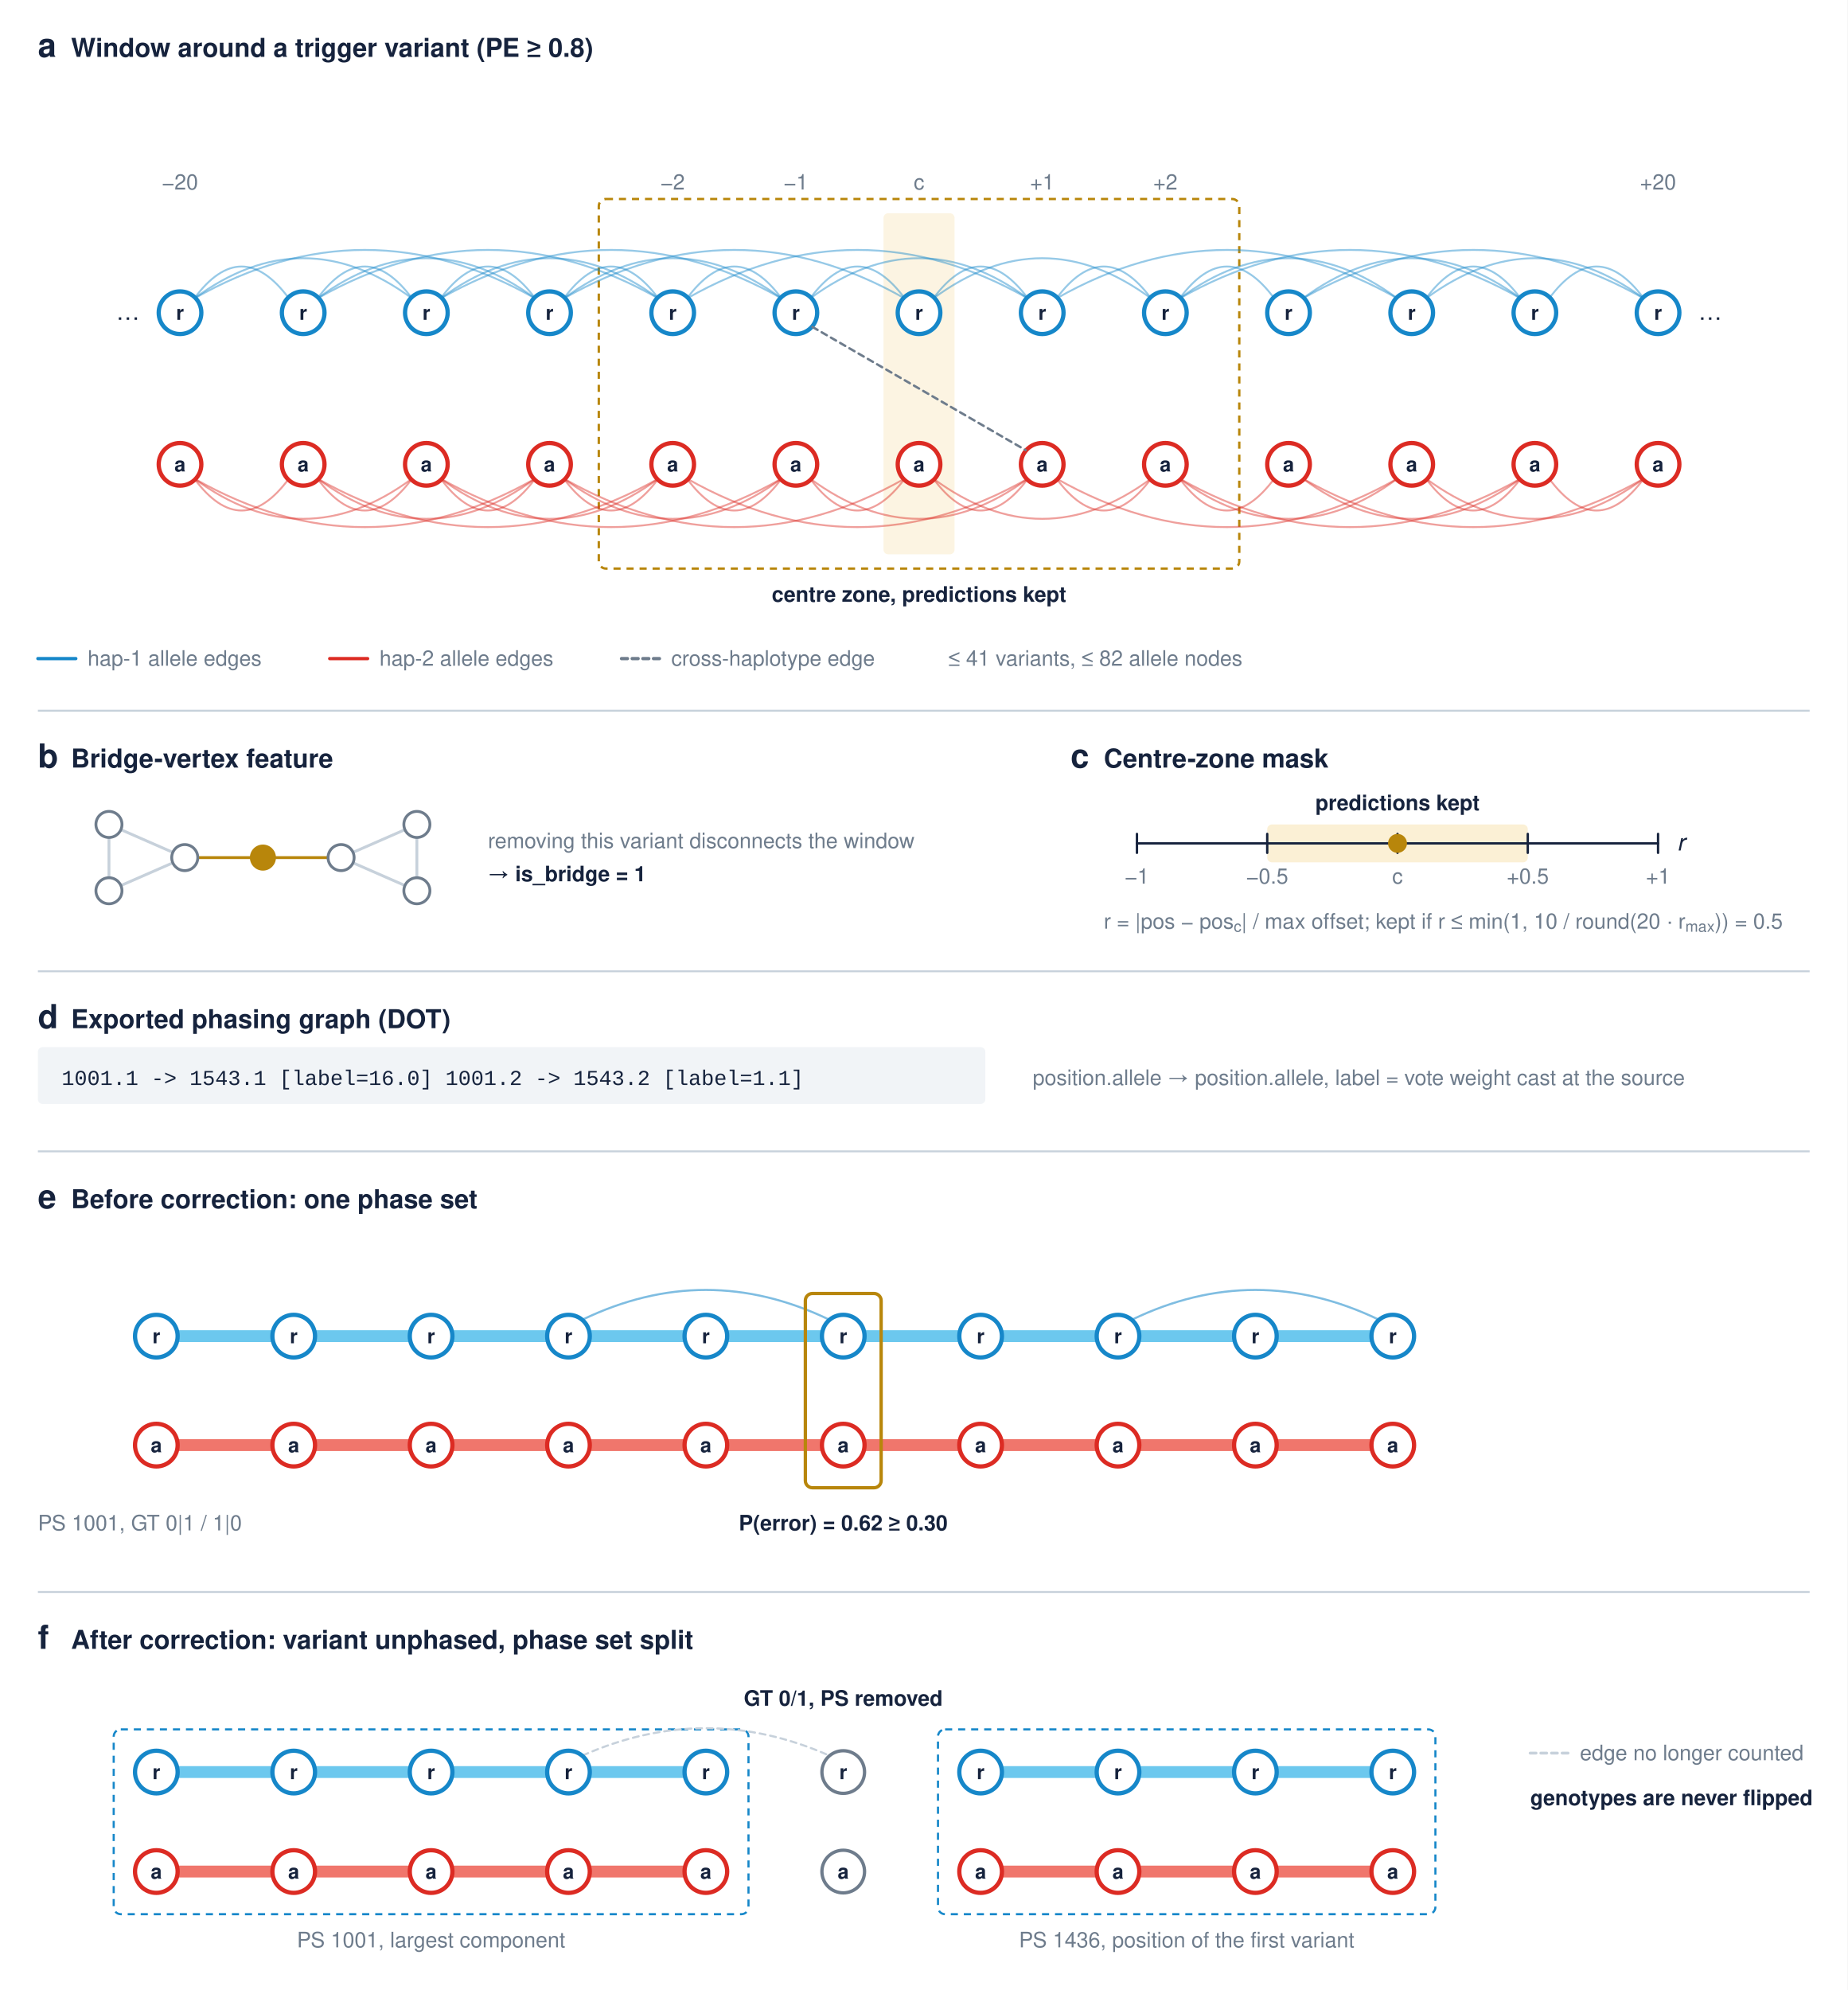
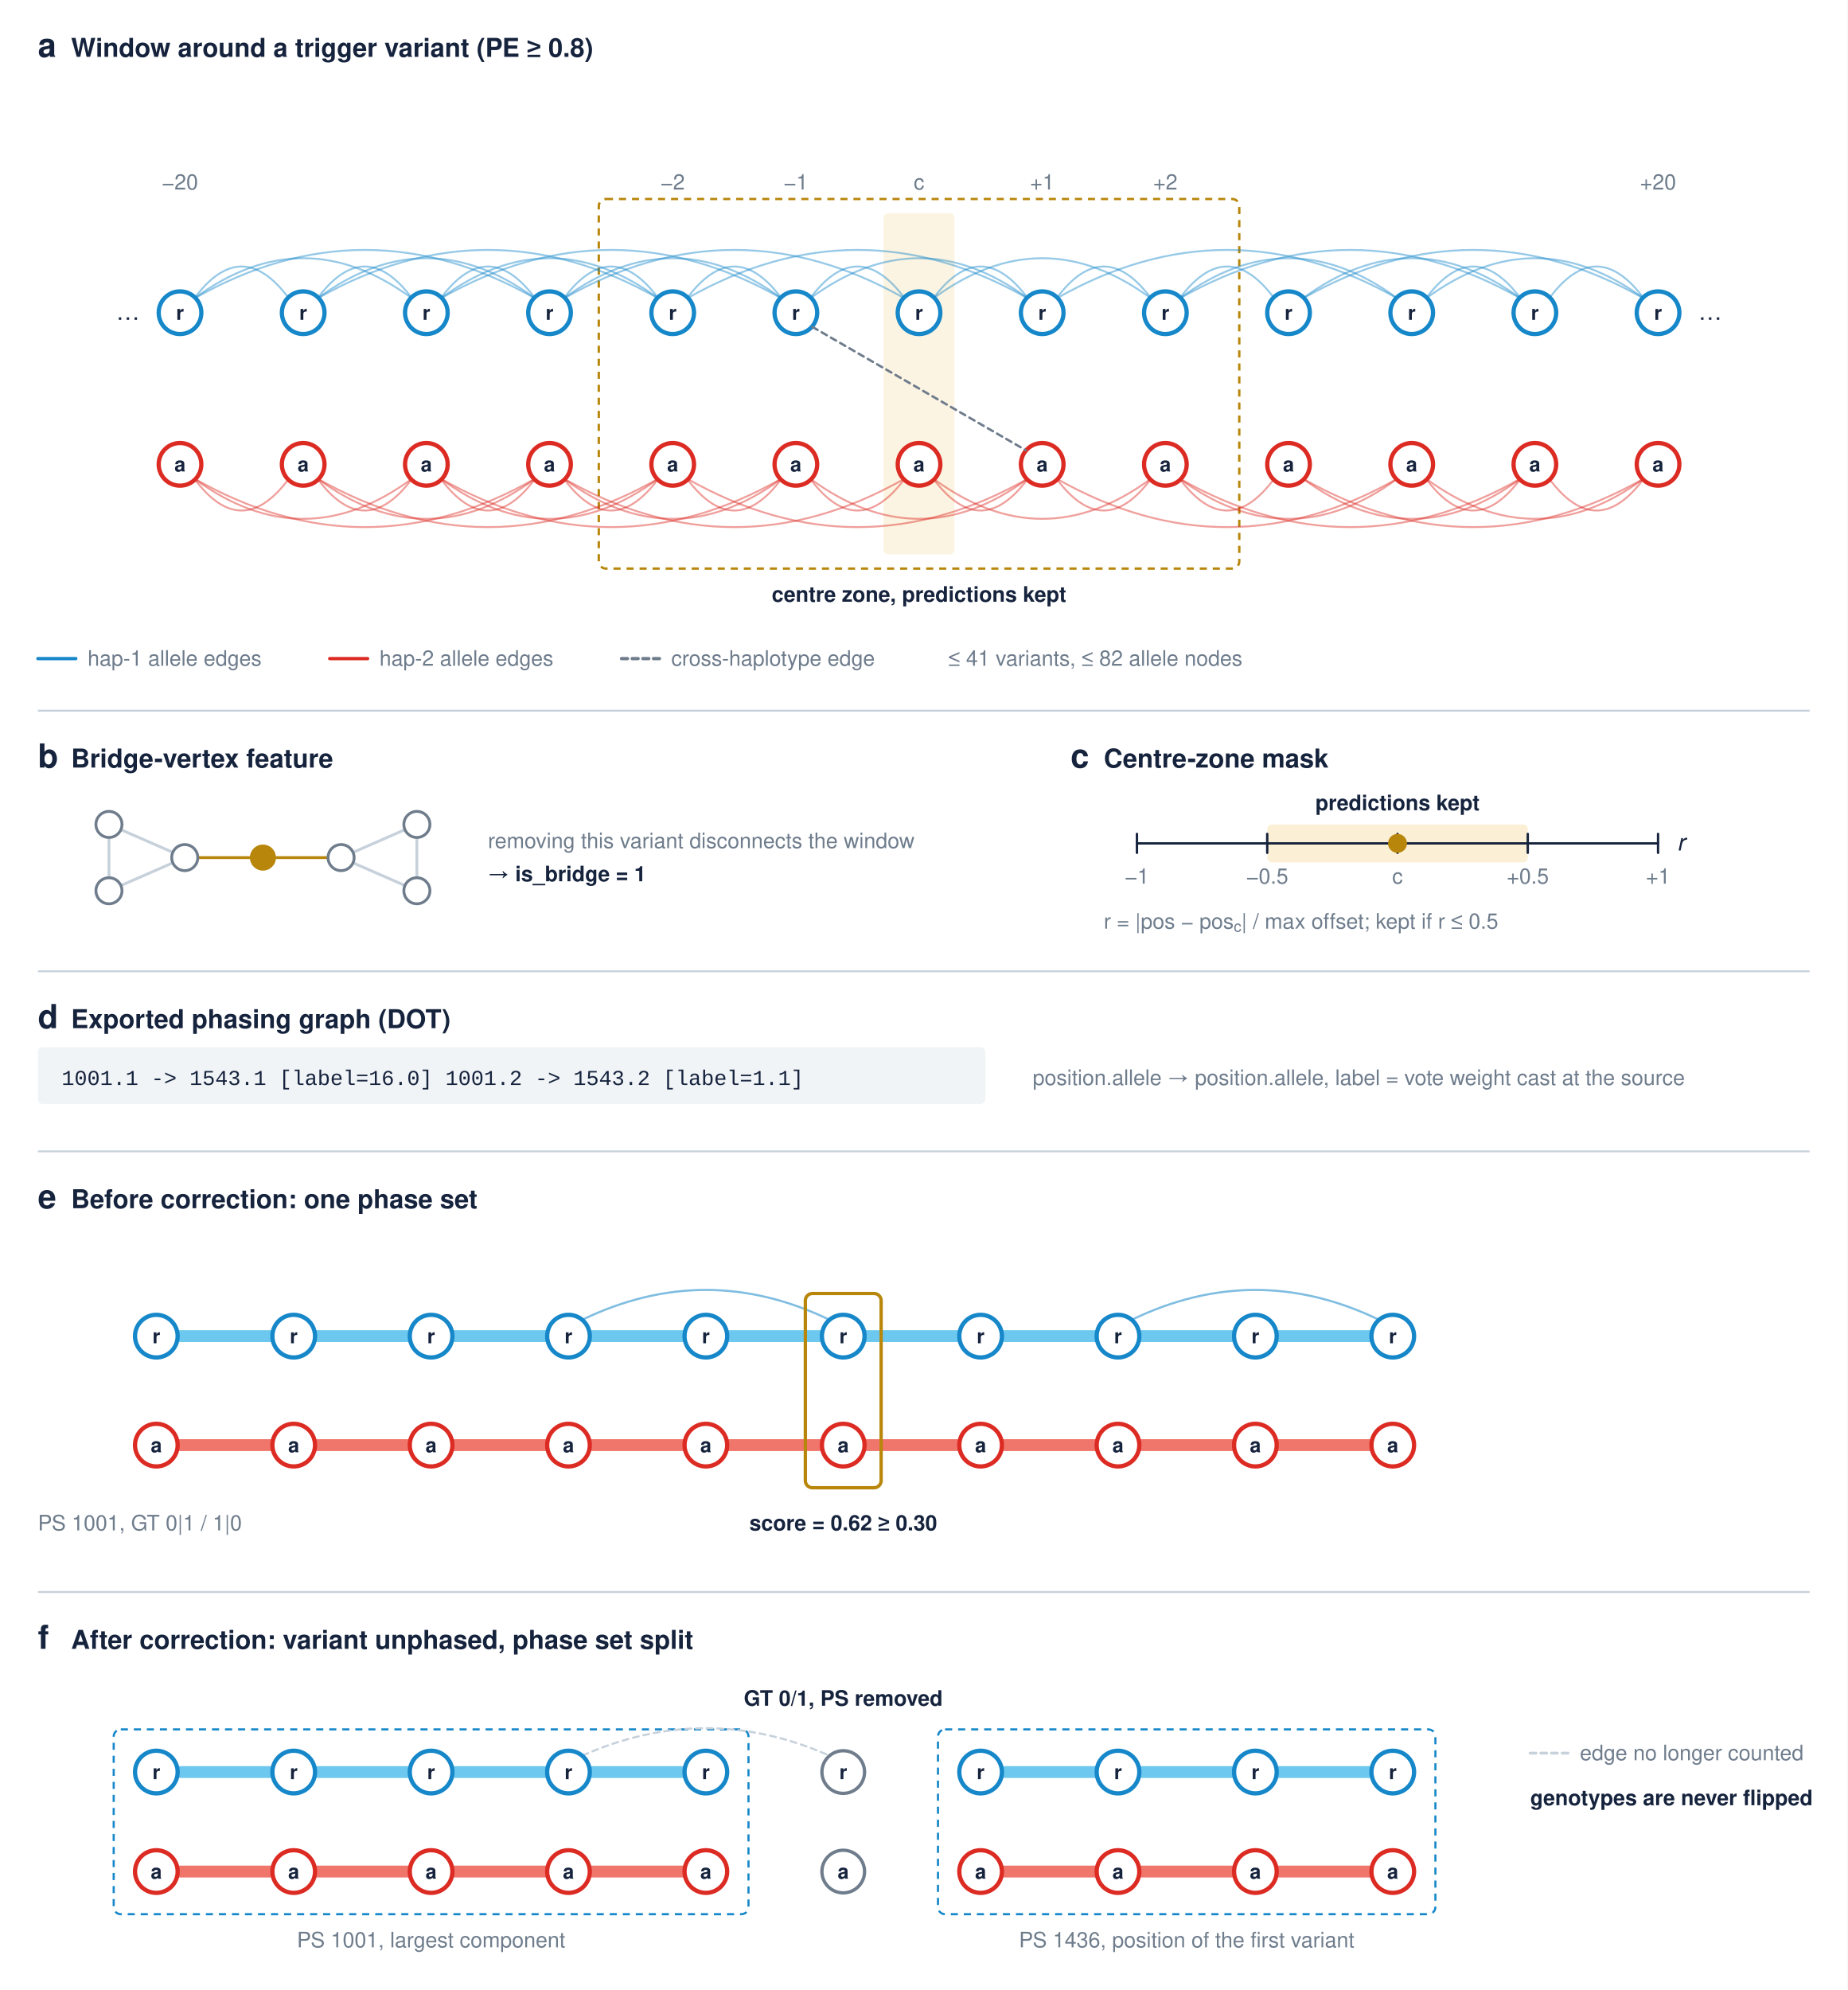
<svg xmlns="http://www.w3.org/2000/svg" width="780" height="840" viewBox="0 0 780 840">
  <style>
 text{font-family:"Helvetica Neue",Helvetica,Arial,"Liberation Sans",sans-serif;fill:#16233D}
 .pl{font-size:14px;font-weight:700}
 .h{font-size:11px;font-weight:600}
 .t{font-size:10px}
 .tb{font-size:10px;font-weight:600}
 .s{font-size:9px;fill:#6E7C8C}
 .sb{font-size:9px;font-weight:600}
 .n{font-size:8.5px;font-weight:700}
 .m{font-size:10px;font-style:italic}
 .mb{font-size:10px;font-style:italic;font-weight:600}
 .eq{font-size:10.5px}
 .code{font-family:"SF Mono",Menlo,Consolas,"Courier New",monospace;font-size:9px}
</style>
  <defs>
    <marker id="arr" viewBox="0 0 10 10" refX="9" refY="5" markerWidth="6" markerHeight="6" orient="auto-start-reverse">
      <path d="M0,0 L10,5 L0,10 z" fill="#6E7C8C" />
    </marker>
    <marker id="arrd" viewBox="0 0 10 10" refX="9" refY="5" markerWidth="6" markerHeight="6" orient="auto-start-reverse">
      <path d="M0,0 L10,5 L0,10 z" fill="#16233D" />
    </marker>
    <marker id="arra" viewBox="0 0 10 10" refX="9" refY="5" markerWidth="6" markerHeight="6" orient="auto-start-reverse">
      <path d="M0,0 L10,5 L0,10 z" fill="#B8860B" />
    </marker>
  </defs>
  <rect width="780" height="840" fill="#ffffff" />
  <text x="16.0" y="24.0" class="pl" text-anchor="start">a</text>
  <text x="30.0" y="24.0" class="h" text-anchor="start">Window around a trigger variant (PE ≥ 0.8)</text>
  <rect x="252.8" y="84.0" width="270.4" height="156.0" rx="3" fill="none" stroke="#B8860B" stroke-width="1" opacity="1" stroke-dasharray="3,2.5" />
  <rect x="373.0" y="90.0" width="30.0" height="144.0" rx="2" fill="#FBF0D5" stroke="none" stroke-width="0.8" opacity="0.7" />
  <path d="M82,126 Q102.0,99 122,126" stroke="#1687C9" stroke-width="0.8" fill="none" stroke-linecap="round" stroke-linejoin="round" opacity="0.45" />
  <path d="M82,202 Q102.0,229 122,202" stroke="#DC2B23" stroke-width="0.8" fill="none" stroke-linecap="round" stroke-linejoin="round" opacity="0.45" />
  <path d="M82,126 Q128.0,92 174,126" stroke="#1687C9" stroke-width="0.8" fill="none" stroke-linecap="round" stroke-linejoin="round" opacity="0.45" />
  <path d="M82,202 Q128.0,236 174,202" stroke="#DC2B23" stroke-width="0.8" fill="none" stroke-linecap="round" stroke-linejoin="round" opacity="0.45" />
  <path d="M82,126 Q154.0,85 226,126" stroke="#1687C9" stroke-width="0.8" fill="none" stroke-linecap="round" stroke-linejoin="round" opacity="0.45" />
  <path d="M82,202 Q154.0,243 226,202" stroke="#DC2B23" stroke-width="0.8" fill="none" stroke-linecap="round" stroke-linejoin="round" opacity="0.45" />
  <path d="M134,126 Q154.0,99 174,126" stroke="#1687C9" stroke-width="0.8" fill="none" stroke-linecap="round" stroke-linejoin="round" opacity="0.45" />
  <path d="M134,202 Q154.0,229 174,202" stroke="#DC2B23" stroke-width="0.8" fill="none" stroke-linecap="round" stroke-linejoin="round" opacity="0.45" />
  <path d="M134,126 Q180.0,92 226,126" stroke="#1687C9" stroke-width="0.8" fill="none" stroke-linecap="round" stroke-linejoin="round" opacity="0.45" />
  <path d="M134,202 Q180.0,236 226,202" stroke="#DC2B23" stroke-width="0.8" fill="none" stroke-linecap="round" stroke-linejoin="round" opacity="0.45" />
  <path d="M134,126 Q206.0,85 278,126" stroke="#1687C9" stroke-width="0.8" fill="none" stroke-linecap="round" stroke-linejoin="round" opacity="0.45" />
  <path d="M134,202 Q206.0,243 278,202" stroke="#DC2B23" stroke-width="0.8" fill="none" stroke-linecap="round" stroke-linejoin="round" opacity="0.45" />
  <path d="M186,126 Q206.0,99 226,126" stroke="#1687C9" stroke-width="0.8" fill="none" stroke-linecap="round" stroke-linejoin="round" opacity="0.45" />
  <path d="M186,202 Q206.0,229 226,202" stroke="#DC2B23" stroke-width="0.8" fill="none" stroke-linecap="round" stroke-linejoin="round" opacity="0.45" />
  <path d="M186,126 Q232.0,92 278,126" stroke="#1687C9" stroke-width="0.8" fill="none" stroke-linecap="round" stroke-linejoin="round" opacity="0.45" />
  <path d="M186,202 Q232.0,236 278,202" stroke="#DC2B23" stroke-width="0.8" fill="none" stroke-linecap="round" stroke-linejoin="round" opacity="0.45" />
  <path d="M186,126 Q258.0,85 330,126" stroke="#1687C9" stroke-width="0.8" fill="none" stroke-linecap="round" stroke-linejoin="round" opacity="0.45" />
  <path d="M186,202 Q258.0,243 330,202" stroke="#DC2B23" stroke-width="0.8" fill="none" stroke-linecap="round" stroke-linejoin="round" opacity="0.45" />
  <path d="M238,126 Q258.0,99 278,126" stroke="#1687C9" stroke-width="0.8" fill="none" stroke-linecap="round" stroke-linejoin="round" opacity="0.45" />
  <path d="M238,202 Q258.0,229 278,202" stroke="#DC2B23" stroke-width="0.8" fill="none" stroke-linecap="round" stroke-linejoin="round" opacity="0.45" />
  <path d="M238,126 Q284.0,92 330,126" stroke="#1687C9" stroke-width="0.8" fill="none" stroke-linecap="round" stroke-linejoin="round" opacity="0.45" />
  <path d="M238,202 Q284.0,236 330,202" stroke="#DC2B23" stroke-width="0.8" fill="none" stroke-linecap="round" stroke-linejoin="round" opacity="0.45" />
  <path d="M238,126 Q310.0,85 382,126" stroke="#1687C9" stroke-width="0.8" fill="none" stroke-linecap="round" stroke-linejoin="round" opacity="0.45" />
  <path d="M238,202 Q310.0,243 382,202" stroke="#DC2B23" stroke-width="0.8" fill="none" stroke-linecap="round" stroke-linejoin="round" opacity="0.45" />
  <path d="M290,126 Q310.0,99 330,126" stroke="#1687C9" stroke-width="0.8" fill="none" stroke-linecap="round" stroke-linejoin="round" opacity="0.45" />
  <path d="M290,202 Q310.0,229 330,202" stroke="#DC2B23" stroke-width="0.8" fill="none" stroke-linecap="round" stroke-linejoin="round" opacity="0.45" />
  <path d="M290,126 Q362.0,85 434,126" stroke="#1687C9" stroke-width="0.8" fill="none" stroke-linecap="round" stroke-linejoin="round" opacity="0.45" />
  <path d="M290,202 Q362.0,243 434,202" stroke="#DC2B23" stroke-width="0.8" fill="none" stroke-linecap="round" stroke-linejoin="round" opacity="0.45" />
  <path d="M342,126 Q362.0,99 382,126" stroke="#1687C9" stroke-width="0.8" fill="none" stroke-linecap="round" stroke-linejoin="round" opacity="0.45" />
  <path d="M342,202 Q362.0,229 382,202" stroke="#DC2B23" stroke-width="0.8" fill="none" stroke-linecap="round" stroke-linejoin="round" opacity="0.45" />
  <path d="M342,126 Q388.0,92 434,126" stroke="#1687C9" stroke-width="0.8" fill="none" stroke-linecap="round" stroke-linejoin="round" opacity="0.45" />
  <path d="M342,202 Q388.0,236 434,202" stroke="#DC2B23" stroke-width="0.8" fill="none" stroke-linecap="round" stroke-linejoin="round" opacity="0.45" />
  <path d="M394,126 Q414.0,99 434,126" stroke="#1687C9" stroke-width="0.8" fill="none" stroke-linecap="round" stroke-linejoin="round" opacity="0.45" />
  <path d="M394,202 Q414.0,229 434,202" stroke="#DC2B23" stroke-width="0.8" fill="none" stroke-linecap="round" stroke-linejoin="round" opacity="0.45" />
  <path d="M394,126 Q440.0,92 486,126" stroke="#1687C9" stroke-width="0.8" fill="none" stroke-linecap="round" stroke-linejoin="round" opacity="0.45" />
  <path d="M394,202 Q440.0,236 486,202" stroke="#DC2B23" stroke-width="0.8" fill="none" stroke-linecap="round" stroke-linejoin="round" opacity="0.45" />
  <path d="M446,126 Q466.0,99 486,126" stroke="#1687C9" stroke-width="0.8" fill="none" stroke-linecap="round" stroke-linejoin="round" opacity="0.45" />
  <path d="M446,202 Q466.0,229 486,202" stroke="#DC2B23" stroke-width="0.8" fill="none" stroke-linecap="round" stroke-linejoin="round" opacity="0.45" />
  <path d="M446,126 Q518.0,85 590,126" stroke="#1687C9" stroke-width="0.8" fill="none" stroke-linecap="round" stroke-linejoin="round" opacity="0.45" />
  <path d="M446,202 Q518.0,243 590,202" stroke="#DC2B23" stroke-width="0.8" fill="none" stroke-linecap="round" stroke-linejoin="round" opacity="0.45" />
  <path d="M498,126 Q518.0,99 538,126" stroke="#1687C9" stroke-width="0.8" fill="none" stroke-linecap="round" stroke-linejoin="round" opacity="0.45" />
  <path d="M498,202 Q518.0,229 538,202" stroke="#DC2B23" stroke-width="0.8" fill="none" stroke-linecap="round" stroke-linejoin="round" opacity="0.45" />
  <path d="M498,126 Q544.0,92 590,126" stroke="#1687C9" stroke-width="0.8" fill="none" stroke-linecap="round" stroke-linejoin="round" opacity="0.45" />
  <path d="M498,202 Q544.0,236 590,202" stroke="#DC2B23" stroke-width="0.8" fill="none" stroke-linecap="round" stroke-linejoin="round" opacity="0.45" />
  <path d="M498,126 Q570.0,85 642,126" stroke="#1687C9" stroke-width="0.8" fill="none" stroke-linecap="round" stroke-linejoin="round" opacity="0.45" />
  <path d="M498,202 Q570.0,243 642,202" stroke="#DC2B23" stroke-width="0.8" fill="none" stroke-linecap="round" stroke-linejoin="round" opacity="0.45" />
  <path d="M550,126 Q596.0,92 642,126" stroke="#1687C9" stroke-width="0.8" fill="none" stroke-linecap="round" stroke-linejoin="round" opacity="0.45" />
  <path d="M550,202 Q596.0,236 642,202" stroke="#DC2B23" stroke-width="0.8" fill="none" stroke-linecap="round" stroke-linejoin="round" opacity="0.45" />
  <path d="M550,126 Q622.0,85 694,126" stroke="#1687C9" stroke-width="0.8" fill="none" stroke-linecap="round" stroke-linejoin="round" opacity="0.45" />
  <path d="M550,202 Q622.0,243 694,202" stroke="#DC2B23" stroke-width="0.8" fill="none" stroke-linecap="round" stroke-linejoin="round" opacity="0.45" />
  <path d="M602,126 Q622.0,99 642,126" stroke="#1687C9" stroke-width="0.8" fill="none" stroke-linecap="round" stroke-linejoin="round" opacity="0.45" />
  <path d="M602,202 Q622.0,229 642,202" stroke="#DC2B23" stroke-width="0.8" fill="none" stroke-linecap="round" stroke-linejoin="round" opacity="0.45" />
  <path d="M602,126 Q648.0,92 694,126" stroke="#1687C9" stroke-width="0.8" fill="none" stroke-linecap="round" stroke-linejoin="round" opacity="0.45" />
  <path d="M602,202 Q648.0,236 694,202" stroke="#DC2B23" stroke-width="0.8" fill="none" stroke-linecap="round" stroke-linejoin="round" opacity="0.45" />
  <path d="M654,126 Q674.0,99 694,126" stroke="#1687C9" stroke-width="0.8" fill="none" stroke-linecap="round" stroke-linejoin="round" opacity="0.45" />
  <path d="M654,202 Q674.0,229 694,202" stroke="#DC2B23" stroke-width="0.8" fill="none" stroke-linecap="round" stroke-linejoin="round" opacity="0.45" />
  <circle cx="76.0" cy="132.0" r="9" fill="#fff" stroke="#1687C9" stroke-width="1.8" />
  <text x="76.0" y="135.0" class="n" text-anchor="middle" fill="#1687C9">r</text>
  <circle cx="76.0" cy="196.0" r="9" fill="#fff" stroke="#DC2B23" stroke-width="1.8" />
  <text x="76.0" y="199.0" class="n" text-anchor="middle" fill="#DC2B23">a</text>
  <text x="76.0" y="80.0" class="s" text-anchor="middle" fill="#6E7C8C">−20</text>
  <circle cx="128.0" cy="132.0" r="9" fill="#fff" stroke="#1687C9" stroke-width="1.8" />
  <text x="128.0" y="135.0" class="n" text-anchor="middle" fill="#1687C9">r</text>
  <circle cx="128.0" cy="196.0" r="9" fill="#fff" stroke="#DC2B23" stroke-width="1.8" />
  <text x="128.0" y="199.0" class="n" text-anchor="middle" fill="#DC2B23">a</text>
  <circle cx="180.0" cy="132.0" r="9" fill="#fff" stroke="#1687C9" stroke-width="1.8" />
  <text x="180.0" y="135.0" class="n" text-anchor="middle" fill="#1687C9">r</text>
  <circle cx="180.0" cy="196.0" r="9" fill="#fff" stroke="#DC2B23" stroke-width="1.8" />
  <text x="180.0" y="199.0" class="n" text-anchor="middle" fill="#DC2B23">a</text>
  <circle cx="232.0" cy="132.0" r="9" fill="#fff" stroke="#1687C9" stroke-width="1.8" />
  <text x="232.0" y="135.0" class="n" text-anchor="middle" fill="#1687C9">r</text>
  <circle cx="232.0" cy="196.0" r="9" fill="#fff" stroke="#DC2B23" stroke-width="1.8" />
  <text x="232.0" y="199.0" class="n" text-anchor="middle" fill="#DC2B23">a</text>
  <circle cx="284.0" cy="132.0" r="9" fill="#fff" stroke="#1687C9" stroke-width="1.8" />
  <text x="284.0" y="135.0" class="n" text-anchor="middle" fill="#1687C9">r</text>
  <circle cx="284.0" cy="196.0" r="9" fill="#fff" stroke="#DC2B23" stroke-width="1.8" />
  <text x="284.0" y="199.0" class="n" text-anchor="middle" fill="#DC2B23">a</text>
  <text x="284.0" y="80.0" class="s" text-anchor="middle" fill="#6E7C8C">−2</text>
  <circle cx="336.0" cy="132.0" r="9" fill="#fff" stroke="#1687C9" stroke-width="1.8" />
  <text x="336.0" y="135.0" class="n" text-anchor="middle" fill="#1687C9">r</text>
  <circle cx="336.0" cy="196.0" r="9" fill="#fff" stroke="#DC2B23" stroke-width="1.8" />
  <text x="336.0" y="199.0" class="n" text-anchor="middle" fill="#DC2B23">a</text>
  <text x="336.0" y="80.0" class="s" text-anchor="middle" fill="#6E7C8C">−1</text>
  <circle cx="388.0" cy="132.0" r="9" fill="#fff" stroke="#1687C9" stroke-width="1.8" />
  <text x="388.0" y="135.0" class="n" text-anchor="middle" fill="#1687C9">r</text>
  <circle cx="388.0" cy="196.0" r="9" fill="#fff" stroke="#DC2B23" stroke-width="1.8" />
  <text x="388.0" y="199.0" class="n" text-anchor="middle" fill="#DC2B23">a</text>
  <text x="388.0" y="80.0" class="s" text-anchor="middle" fill="#B8860B">c</text>
  <circle cx="440.0" cy="132.0" r="9" fill="#fff" stroke="#1687C9" stroke-width="1.8" />
  <text x="440.0" y="135.0" class="n" text-anchor="middle" fill="#1687C9">r</text>
  <circle cx="440.0" cy="196.0" r="9" fill="#fff" stroke="#DC2B23" stroke-width="1.8" />
  <text x="440.0" y="199.0" class="n" text-anchor="middle" fill="#DC2B23">a</text>
  <text x="440.0" y="80.0" class="s" text-anchor="middle" fill="#6E7C8C">+1</text>
  <circle cx="492.0" cy="132.0" r="9" fill="#fff" stroke="#1687C9" stroke-width="1.8" />
  <text x="492.0" y="135.0" class="n" text-anchor="middle" fill="#1687C9">r</text>
  <circle cx="492.0" cy="196.0" r="9" fill="#fff" stroke="#DC2B23" stroke-width="1.8" />
  <text x="492.0" y="199.0" class="n" text-anchor="middle" fill="#DC2B23">a</text>
  <text x="492.0" y="80.0" class="s" text-anchor="middle" fill="#6E7C8C">+2</text>
  <circle cx="544.0" cy="132.0" r="9" fill="#fff" stroke="#1687C9" stroke-width="1.8" />
  <text x="544.0" y="135.0" class="n" text-anchor="middle" fill="#1687C9">r</text>
  <circle cx="544.0" cy="196.0" r="9" fill="#fff" stroke="#DC2B23" stroke-width="1.8" />
  <text x="544.0" y="199.0" class="n" text-anchor="middle" fill="#DC2B23">a</text>
  <circle cx="596.0" cy="132.0" r="9" fill="#fff" stroke="#1687C9" stroke-width="1.8" />
  <text x="596.0" y="135.0" class="n" text-anchor="middle" fill="#1687C9">r</text>
  <circle cx="596.0" cy="196.0" r="9" fill="#fff" stroke="#DC2B23" stroke-width="1.8" />
  <text x="596.0" y="199.0" class="n" text-anchor="middle" fill="#DC2B23">a</text>
  <circle cx="648.0" cy="132.0" r="9" fill="#fff" stroke="#1687C9" stroke-width="1.8" />
  <text x="648.0" y="135.0" class="n" text-anchor="middle" fill="#1687C9">r</text>
  <circle cx="648.0" cy="196.0" r="9" fill="#fff" stroke="#DC2B23" stroke-width="1.8" />
  <text x="648.0" y="199.0" class="n" text-anchor="middle" fill="#DC2B23">a</text>
  <circle cx="700.0" cy="132.0" r="9" fill="#fff" stroke="#1687C9" stroke-width="1.8" />
  <text x="700.0" y="135.0" class="n" text-anchor="middle" fill="#1687C9">r</text>
  <circle cx="700.0" cy="196.0" r="9" fill="#fff" stroke="#DC2B23" stroke-width="1.8" />
  <text x="700.0" y="199.0" class="n" text-anchor="middle" fill="#DC2B23">a</text>
  <text x="700.0" y="80.0" class="s" text-anchor="middle" fill="#6E7C8C">+20</text>
  <line x1="343.0" y1="138.0" x2="433.0" y2="190.0" stroke="#6E7C8C" stroke-width="1" stroke-linecap="round" stroke-dasharray="2.5,2" />
  <text x="54.0" y="135.0" class="t" text-anchor="middle">…</text>
  <text x="722.0" y="135.0" class="t" text-anchor="middle">…</text>
  <text x="388.0" y="254.0" class="sb" text-anchor="middle" fill="#B8860B">centre zone, predictions kept</text>
  <line x1="16.0" y1="278.0" x2="32.0" y2="278.0" stroke="#1687C9" stroke-width="1.4" stroke-linecap="round" />
  <text x="37.0" y="281.0" class="s" text-anchor="start">hap-1 allele edges</text>
  <line x1="139.2" y1="278.0" x2="155.2" y2="278.0" stroke="#DC2B23" stroke-width="1.4" stroke-linecap="round" />
  <text x="160.2" y="281.0" class="s" text-anchor="start">hap-2 allele edges</text>
  <line x1="262.4" y1="278.0" x2="278.4" y2="278.0" stroke="#6E7C8C" stroke-width="1.4" stroke-linecap="round" stroke-dasharray="2.5,2" />
  <text x="283.4" y="281.0" class="s" text-anchor="start">cross-haplotype edge</text>
  <text x="400.4" y="281.0" class="s" text-anchor="start" fill="#16233D">≤ 41 variants, ≤ 82 allele nodes</text>
  <line x1="16.0" y1="300.0" x2="764.0" y2="300.0" stroke="#C7D1DB" stroke-width="0.8" stroke-linecap="butt" />
  <text x="16.0" y="324.0" class="pl" text-anchor="start">b</text>
  <text x="30.0" y="324.0" class="h" text-anchor="start">Bridge-vertex feature</text>
  <line x1="46.0" y1="348.0" x2="46.0" y2="376.0" stroke="#C7D1DB" stroke-width="1.2" stroke-linecap="round" />
  <line x1="46.0" y1="376.0" x2="78.0" y2="362.0" stroke="#C7D1DB" stroke-width="1.2" stroke-linecap="round" />
  <line x1="78.0" y1="362.0" x2="46.0" y2="348.0" stroke="#C7D1DB" stroke-width="1.2" stroke-linecap="round" />
  <line x1="176.0" y1="348.0" x2="176.0" y2="376.0" stroke="#C7D1DB" stroke-width="1.2" stroke-linecap="round" />
  <line x1="176.0" y1="376.0" x2="144.0" y2="362.0" stroke="#C7D1DB" stroke-width="1.2" stroke-linecap="round" />
  <line x1="144.0" y1="362.0" x2="176.0" y2="348.0" stroke="#C7D1DB" stroke-width="1.2" stroke-linecap="round" />
  <line x1="78.0" y1="362.0" x2="111.0" y2="362.0" stroke="#B8860B" stroke-width="1.2" stroke-linecap="round" />
  <line x1="111.0" y1="362.0" x2="144.0" y2="362.0" stroke="#B8860B" stroke-width="1.2" stroke-linecap="round" />
  <circle cx="46.0" cy="348.0" r="5.5" fill="#fff" stroke="#6E7C8C" stroke-width="1.2" />
  <circle cx="46.0" cy="376.0" r="5.5" fill="#fff" stroke="#6E7C8C" stroke-width="1.2" />
  <circle cx="78.0" cy="362.0" r="5.5" fill="#fff" stroke="#6E7C8C" stroke-width="1.2" />
  <circle cx="176.0" cy="348.0" r="5.5" fill="#fff" stroke="#6E7C8C" stroke-width="1.2" />
  <circle cx="176.0" cy="376.0" r="5.5" fill="#fff" stroke="#6E7C8C" stroke-width="1.2" />
  <circle cx="144.0" cy="362.0" r="5.5" fill="#fff" stroke="#6E7C8C" stroke-width="1.2" />
  <circle cx="111.0" cy="362.0" r="5.5" fill="#B8860B" stroke="#B8860B" stroke-width="0" />
  <text x="206.0" y="358.0" class="s" text-anchor="start">removing this variant disconnects the window</text>
  <text x="206.0" y="372.0" class="sb" text-anchor="start" fill="#B8860B">→ is_bridge = 1</text>
  <text x="452.0" y="324.0" class="pl" text-anchor="start">c</text>
  <text x="466.0" y="324.0" class="h" text-anchor="start">Centre-zone mask</text>
  <rect x="535.0" y="348.0" width="110.0" height="16.0" rx="2" fill="#FBF0D5" stroke="none" stroke-width="0.8" opacity="1" />
  <line x1="480.0" y1="356.0" x2="700.0" y2="356.0" stroke="#16233D" stroke-width="1" stroke-linecap="round" />
  <line x1="480.0" y1="352.0" x2="480.0" y2="360.0" stroke="#16233D" stroke-width="1" stroke-linecap="round" />
  <text x="480.0" y="373.0" class="s" text-anchor="middle" fill="#6E7C8C">−1</text>
  <line x1="535.0" y1="352.0" x2="535.0" y2="360.0" stroke="#16233D" stroke-width="1" stroke-linecap="round" />
  <text x="535.0" y="373.0" class="s" text-anchor="middle" fill="#6E7C8C">−0.5</text>
  <line x1="590.0" y1="352.0" x2="590.0" y2="360.0" stroke="#16233D" stroke-width="1" stroke-linecap="round" />
  <text x="590.0" y="373.0" class="s" text-anchor="middle" fill="#B8860B">c</text>
  <line x1="645.0" y1="352.0" x2="645.0" y2="360.0" stroke="#16233D" stroke-width="1" stroke-linecap="round" />
  <text x="645.0" y="373.0" class="s" text-anchor="middle" fill="#6E7C8C">+0.5</text>
  <line x1="700.0" y1="352.0" x2="700.0" y2="360.0" stroke="#16233D" stroke-width="1" stroke-linecap="round" />
  <text x="700.0" y="373.0" class="s" text-anchor="middle" fill="#6E7C8C">+1</text>
  <circle cx="590.0" cy="356.0" r="4" fill="#B8860B" stroke="#B8860B" stroke-width="0" />
  <text x="590.0" y="342.0" class="sb" text-anchor="middle" fill="#B8860B">predictions kept</text>
  <text x="708.0" y="359.0" class="m" text-anchor="start" fill="#16233D">r</text>
-   <text x="466.0" y="392.0" class="s" text-anchor="start">r = |pos − pos<tspan font-size="72%" baseline-shift="sub">c</tspan>| / max offset;  kept if r ≤ min(1, 10 / round(20 · r<tspan font-size="72%" baseline-shift="sub">max</tspan>)) = 0.5</text>
+   <text x="466.0" y="392.0" class="s" text-anchor="start">r = |pos − pos<tspan font-size="72%" baseline-shift="sub">c</tspan>| / max offset;  kept if r ≤ 0.5</text>
  <line x1="16.0" y1="410.0" x2="764.0" y2="410.0" stroke="#C7D1DB" stroke-width="0.8" stroke-linecap="butt" />
  <text x="16.0" y="434.0" class="pl" text-anchor="start">d</text>
  <text x="30.0" y="434.0" class="h" text-anchor="start">Exported phasing graph (DOT)</text>
  <rect x="16.0" y="442.0" width="400.0" height="24.0" rx="2" fill="#F1F4F7" stroke="none" stroke-width="0.8" opacity="1" />
  <text x="26.0" y="458.0" class="code" text-anchor="start">1001.1 -&gt; 1543.1 [label=16.0]     1001.2 -&gt; 1543.2 [label=1.1]</text>
  <text x="436.0" y="458.0" class="s" text-anchor="start">position.allele → position.allele,  label = vote weight cast at the source</text>
  <line x1="16.0" y1="486.0" x2="764.0" y2="486.0" stroke="#C7D1DB" stroke-width="0.8" stroke-linecap="butt" />
  <text x="16.0" y="510.0" class="pl" text-anchor="start">e</text>
  <text x="30.0" y="510.0" class="h" text-anchor="start">Before correction: one phase set</text>
  <line x1="66.0" y1="564.0" x2="124.0" y2="564.0" stroke="#6CC8EE" stroke-width="5" stroke-linecap="butt" />
  <line x1="66.0" y1="610.0" x2="124.0" y2="610.0" stroke="#F0766C" stroke-width="5" stroke-linecap="butt" />
  <line x1="124.0" y1="564.0" x2="182.0" y2="564.0" stroke="#6CC8EE" stroke-width="5" stroke-linecap="butt" />
  <line x1="124.0" y1="610.0" x2="182.0" y2="610.0" stroke="#F0766C" stroke-width="5" stroke-linecap="butt" />
  <line x1="182.0" y1="564.0" x2="240.0" y2="564.0" stroke="#6CC8EE" stroke-width="5" stroke-linecap="butt" />
  <line x1="182.0" y1="610.0" x2="240.0" y2="610.0" stroke="#F0766C" stroke-width="5" stroke-linecap="butt" />
  <line x1="240.0" y1="564.0" x2="298.0" y2="564.0" stroke="#6CC8EE" stroke-width="5" stroke-linecap="butt" />
  <line x1="240.0" y1="610.0" x2="298.0" y2="610.0" stroke="#F0766C" stroke-width="5" stroke-linecap="butt" />
  <path d="M246,557 Q298.0,532 350,557" stroke="#1687C9" stroke-width="0.9" fill="none" stroke-linecap="round" stroke-linejoin="round" opacity="0.55" />
  <line x1="298.0" y1="564.0" x2="356.0" y2="564.0" stroke="#6CC8EE" stroke-width="5" stroke-linecap="butt" />
  <line x1="298.0" y1="610.0" x2="356.0" y2="610.0" stroke="#F0766C" stroke-width="5" stroke-linecap="butt" />
  <line x1="356.0" y1="564.0" x2="414.0" y2="564.0" stroke="#6CC8EE" stroke-width="5" stroke-linecap="butt" />
  <line x1="356.0" y1="610.0" x2="414.0" y2="610.0" stroke="#F0766C" stroke-width="5" stroke-linecap="butt" />
  <line x1="414.0" y1="564.0" x2="472.0" y2="564.0" stroke="#6CC8EE" stroke-width="5" stroke-linecap="butt" />
  <line x1="414.0" y1="610.0" x2="472.0" y2="610.0" stroke="#F0766C" stroke-width="5" stroke-linecap="butt" />
  <line x1="472.0" y1="564.0" x2="530.0" y2="564.0" stroke="#6CC8EE" stroke-width="5" stroke-linecap="butt" />
  <line x1="472.0" y1="610.0" x2="530.0" y2="610.0" stroke="#F0766C" stroke-width="5" stroke-linecap="butt" />
  <path d="M478,557 Q530.0,532 582,557" stroke="#1687C9" stroke-width="0.9" fill="none" stroke-linecap="round" stroke-linejoin="round" opacity="0.55" />
  <line x1="530.0" y1="564.0" x2="588.0" y2="564.0" stroke="#6CC8EE" stroke-width="5" stroke-linecap="butt" />
  <line x1="530.0" y1="610.0" x2="588.0" y2="610.0" stroke="#F0766C" stroke-width="5" stroke-linecap="butt" />
  <circle cx="66.0" cy="564.0" r="9" fill="#fff" stroke="#1687C9" stroke-width="1.8" />
  <text x="66.0" y="567.0" class="n" text-anchor="middle" fill="#1687C9">r</text>
  <circle cx="66.0" cy="610.0" r="9" fill="#fff" stroke="#DC2B23" stroke-width="1.8" />
  <text x="66.0" y="613.0" class="n" text-anchor="middle" fill="#DC2B23">a</text>
  <circle cx="124.0" cy="564.0" r="9" fill="#fff" stroke="#1687C9" stroke-width="1.8" />
  <text x="124.0" y="567.0" class="n" text-anchor="middle" fill="#1687C9">r</text>
  <circle cx="124.0" cy="610.0" r="9" fill="#fff" stroke="#DC2B23" stroke-width="1.8" />
  <text x="124.0" y="613.0" class="n" text-anchor="middle" fill="#DC2B23">a</text>
  <circle cx="182.0" cy="564.0" r="9" fill="#fff" stroke="#1687C9" stroke-width="1.8" />
  <text x="182.0" y="567.0" class="n" text-anchor="middle" fill="#1687C9">r</text>
  <circle cx="182.0" cy="610.0" r="9" fill="#fff" stroke="#DC2B23" stroke-width="1.8" />
  <text x="182.0" y="613.0" class="n" text-anchor="middle" fill="#DC2B23">a</text>
  <circle cx="240.0" cy="564.0" r="9" fill="#fff" stroke="#1687C9" stroke-width="1.8" />
  <text x="240.0" y="567.0" class="n" text-anchor="middle" fill="#1687C9">r</text>
  <circle cx="240.0" cy="610.0" r="9" fill="#fff" stroke="#DC2B23" stroke-width="1.8" />
  <text x="240.0" y="613.0" class="n" text-anchor="middle" fill="#DC2B23">a</text>
  <circle cx="298.0" cy="564.0" r="9" fill="#fff" stroke="#1687C9" stroke-width="1.8" />
  <text x="298.0" y="567.0" class="n" text-anchor="middle" fill="#1687C9">r</text>
  <circle cx="298.0" cy="610.0" r="9" fill="#fff" stroke="#DC2B23" stroke-width="1.8" />
  <text x="298.0" y="613.0" class="n" text-anchor="middle" fill="#DC2B23">a</text>
  <circle cx="356.0" cy="564.0" r="9" fill="#fff" stroke="#1687C9" stroke-width="1.8" />
  <text x="356.0" y="567.0" class="n" text-anchor="middle" fill="#1687C9">r</text>
  <circle cx="356.0" cy="610.0" r="9" fill="#fff" stroke="#DC2B23" stroke-width="1.8" />
  <text x="356.0" y="613.0" class="n" text-anchor="middle" fill="#DC2B23">a</text>
  <circle cx="414.0" cy="564.0" r="9" fill="#fff" stroke="#1687C9" stroke-width="1.8" />
  <text x="414.0" y="567.0" class="n" text-anchor="middle" fill="#1687C9">r</text>
  <circle cx="414.0" cy="610.0" r="9" fill="#fff" stroke="#DC2B23" stroke-width="1.8" />
  <text x="414.0" y="613.0" class="n" text-anchor="middle" fill="#DC2B23">a</text>
  <circle cx="472.0" cy="564.0" r="9" fill="#fff" stroke="#1687C9" stroke-width="1.8" />
  <text x="472.0" y="567.0" class="n" text-anchor="middle" fill="#1687C9">r</text>
  <circle cx="472.0" cy="610.0" r="9" fill="#fff" stroke="#DC2B23" stroke-width="1.8" />
  <text x="472.0" y="613.0" class="n" text-anchor="middle" fill="#DC2B23">a</text>
  <circle cx="530.0" cy="564.0" r="9" fill="#fff" stroke="#1687C9" stroke-width="1.8" />
  <text x="530.0" y="567.0" class="n" text-anchor="middle" fill="#1687C9">r</text>
  <circle cx="530.0" cy="610.0" r="9" fill="#fff" stroke="#DC2B23" stroke-width="1.8" />
  <text x="530.0" y="613.0" class="n" text-anchor="middle" fill="#DC2B23">a</text>
  <circle cx="588.0" cy="564.0" r="9" fill="#fff" stroke="#1687C9" stroke-width="1.8" />
  <text x="588.0" y="567.0" class="n" text-anchor="middle" fill="#1687C9">r</text>
  <circle cx="588.0" cy="610.0" r="9" fill="#fff" stroke="#DC2B23" stroke-width="1.8" />
  <text x="588.0" y="613.0" class="n" text-anchor="middle" fill="#DC2B23">a</text>
  <rect x="340.0" y="546.0" width="32.0" height="82.0" rx="3" fill="none" stroke="#B8860B" stroke-width="1.4" opacity="1" />
-   <text x="356.0" y="646.0" class="sb" text-anchor="middle" fill="#B8860B">P(error) = 0.62 ≥ 0.30</text>
+   <text x="356.0" y="646.0" class="sb" text-anchor="middle" fill="#B8860B">score = 0.62 ≥ 0.30</text>
  <text x="16.0" y="646.0" class="s" text-anchor="start">PS 1001, GT 0|1 / 1|0</text>
  <line x1="16.0" y1="672.0" x2="764.0" y2="672.0" stroke="#C7D1DB" stroke-width="0.8" stroke-linecap="butt" />
  <text x="16.0" y="696.0" class="pl" text-anchor="start">f</text>
  <text x="30.0" y="696.0" class="h" text-anchor="start">After correction: variant unphased, phase set split</text>
  <rect x="48.0" y="730.0" width="268.0" height="78.0" rx="3" fill="none" stroke="#1687C9" stroke-width="0.9" opacity="1" stroke-dasharray="3,2.5" />
  <rect x="396.0" y="730.0" width="210.0" height="78.0" rx="3" fill="none" stroke="#1687C9" stroke-width="0.9" opacity="1" stroke-dasharray="3,2.5" />
  <line x1="66.0" y1="748.0" x2="124.0" y2="748.0" stroke="#6CC8EE" stroke-width="5" stroke-linecap="butt" />
  <line x1="66.0" y1="790.0" x2="124.0" y2="790.0" stroke="#F0766C" stroke-width="5" stroke-linecap="butt" />
  <line x1="124.0" y1="748.0" x2="182.0" y2="748.0" stroke="#6CC8EE" stroke-width="5" stroke-linecap="butt" />
  <line x1="124.0" y1="790.0" x2="182.0" y2="790.0" stroke="#F0766C" stroke-width="5" stroke-linecap="butt" />
  <line x1="182.0" y1="748.0" x2="240.0" y2="748.0" stroke="#6CC8EE" stroke-width="5" stroke-linecap="butt" />
  <line x1="182.0" y1="790.0" x2="240.0" y2="790.0" stroke="#F0766C" stroke-width="5" stroke-linecap="butt" />
  <line x1="240.0" y1="748.0" x2="298.0" y2="748.0" stroke="#6CC8EE" stroke-width="5" stroke-linecap="butt" />
  <line x1="240.0" y1="790.0" x2="298.0" y2="790.0" stroke="#F0766C" stroke-width="5" stroke-linecap="butt" />
  <line x1="414.0" y1="748.0" x2="472.0" y2="748.0" stroke="#6CC8EE" stroke-width="5" stroke-linecap="butt" />
  <line x1="414.0" y1="790.0" x2="472.0" y2="790.0" stroke="#F0766C" stroke-width="5" stroke-linecap="butt" />
  <line x1="472.0" y1="748.0" x2="530.0" y2="748.0" stroke="#6CC8EE" stroke-width="5" stroke-linecap="butt" />
  <line x1="472.0" y1="790.0" x2="530.0" y2="790.0" stroke="#F0766C" stroke-width="5" stroke-linecap="butt" />
  <line x1="530.0" y1="748.0" x2="588.0" y2="748.0" stroke="#6CC8EE" stroke-width="5" stroke-linecap="butt" />
  <line x1="530.0" y1="790.0" x2="588.0" y2="790.0" stroke="#F0766C" stroke-width="5" stroke-linecap="butt" />
  <path d="M246,741 Q298.0,718 350,741" stroke="#C7D1DB" stroke-width="0.9" fill="none" stroke-linecap="round" stroke-linejoin="round" opacity="1" stroke-dasharray="2.5,2" />
  <circle cx="66.0" cy="748.0" r="9" fill="#fff" stroke="#1687C9" stroke-width="1.8" />
  <text x="66.0" y="751.0" class="n" text-anchor="middle" fill="#1687C9">r</text>
  <circle cx="66.0" cy="790.0" r="9" fill="#fff" stroke="#DC2B23" stroke-width="1.8" />
  <text x="66.0" y="793.0" class="n" text-anchor="middle" fill="#DC2B23">a</text>
  <circle cx="124.0" cy="748.0" r="9" fill="#fff" stroke="#1687C9" stroke-width="1.8" />
  <text x="124.0" y="751.0" class="n" text-anchor="middle" fill="#1687C9">r</text>
  <circle cx="124.0" cy="790.0" r="9" fill="#fff" stroke="#DC2B23" stroke-width="1.8" />
  <text x="124.0" y="793.0" class="n" text-anchor="middle" fill="#DC2B23">a</text>
  <circle cx="182.0" cy="748.0" r="9" fill="#fff" stroke="#1687C9" stroke-width="1.8" />
  <text x="182.0" y="751.0" class="n" text-anchor="middle" fill="#1687C9">r</text>
  <circle cx="182.0" cy="790.0" r="9" fill="#fff" stroke="#DC2B23" stroke-width="1.8" />
  <text x="182.0" y="793.0" class="n" text-anchor="middle" fill="#DC2B23">a</text>
  <circle cx="240.0" cy="748.0" r="9" fill="#fff" stroke="#1687C9" stroke-width="1.8" />
  <text x="240.0" y="751.0" class="n" text-anchor="middle" fill="#1687C9">r</text>
  <circle cx="240.0" cy="790.0" r="9" fill="#fff" stroke="#DC2B23" stroke-width="1.8" />
  <text x="240.0" y="793.0" class="n" text-anchor="middle" fill="#DC2B23">a</text>
  <circle cx="298.0" cy="748.0" r="9" fill="#fff" stroke="#1687C9" stroke-width="1.8" />
  <text x="298.0" y="751.0" class="n" text-anchor="middle" fill="#1687C9">r</text>
  <circle cx="298.0" cy="790.0" r="9" fill="#fff" stroke="#DC2B23" stroke-width="1.8" />
  <text x="298.0" y="793.0" class="n" text-anchor="middle" fill="#DC2B23">a</text>
  <circle cx="356.0" cy="748.0" r="9" fill="#fff" stroke="#6E7C8C" stroke-width="1.4" />
  <text x="356.0" y="751.0" class="n" text-anchor="middle" fill="#6E7C8C">r</text>
  <circle cx="356.0" cy="790.0" r="9" fill="#fff" stroke="#6E7C8C" stroke-width="1.4" />
  <text x="356.0" y="793.0" class="n" text-anchor="middle" fill="#6E7C8C">a</text>
  <circle cx="414.0" cy="748.0" r="9" fill="#fff" stroke="#1687C9" stroke-width="1.8" />
  <text x="414.0" y="751.0" class="n" text-anchor="middle" fill="#1687C9">r</text>
  <circle cx="414.0" cy="790.0" r="9" fill="#fff" stroke="#DC2B23" stroke-width="1.8" />
  <text x="414.0" y="793.0" class="n" text-anchor="middle" fill="#DC2B23">a</text>
  <circle cx="472.0" cy="748.0" r="9" fill="#fff" stroke="#1687C9" stroke-width="1.8" />
  <text x="472.0" y="751.0" class="n" text-anchor="middle" fill="#1687C9">r</text>
  <circle cx="472.0" cy="790.0" r="9" fill="#fff" stroke="#DC2B23" stroke-width="1.8" />
  <text x="472.0" y="793.0" class="n" text-anchor="middle" fill="#DC2B23">a</text>
  <circle cx="530.0" cy="748.0" r="9" fill="#fff" stroke="#1687C9" stroke-width="1.8" />
  <text x="530.0" y="751.0" class="n" text-anchor="middle" fill="#1687C9">r</text>
  <circle cx="530.0" cy="790.0" r="9" fill="#fff" stroke="#DC2B23" stroke-width="1.8" />
  <text x="530.0" y="793.0" class="n" text-anchor="middle" fill="#DC2B23">a</text>
  <circle cx="588.0" cy="748.0" r="9" fill="#fff" stroke="#1687C9" stroke-width="1.8" />
  <text x="588.0" y="751.0" class="n" text-anchor="middle" fill="#1687C9">r</text>
  <circle cx="588.0" cy="790.0" r="9" fill="#fff" stroke="#DC2B23" stroke-width="1.8" />
  <text x="588.0" y="793.0" class="n" text-anchor="middle" fill="#DC2B23">a</text>
  <text x="356.0" y="720.0" class="sb" text-anchor="middle" fill="#6E7C8C">GT 0/1, PS removed</text>
  <text x="182.0" y="822.0" class="s" text-anchor="middle">PS 1001, largest component</text>
  <text x="501.0" y="822.0" class="s" text-anchor="middle">PS 1436, position of the first variant</text>
  <line x1="646.0" y1="740.0" x2="662.0" y2="740.0" stroke="#C7D1DB" stroke-width="1.2" stroke-linecap="round" stroke-dasharray="2.5,2" />
  <text x="667.0" y="743.0" class="s" text-anchor="start">edge no longer counted</text>
  <text x="646.0" y="762.0" class="sb" text-anchor="start" fill="#16233D">genotypes are never flipped</text>
</svg>
